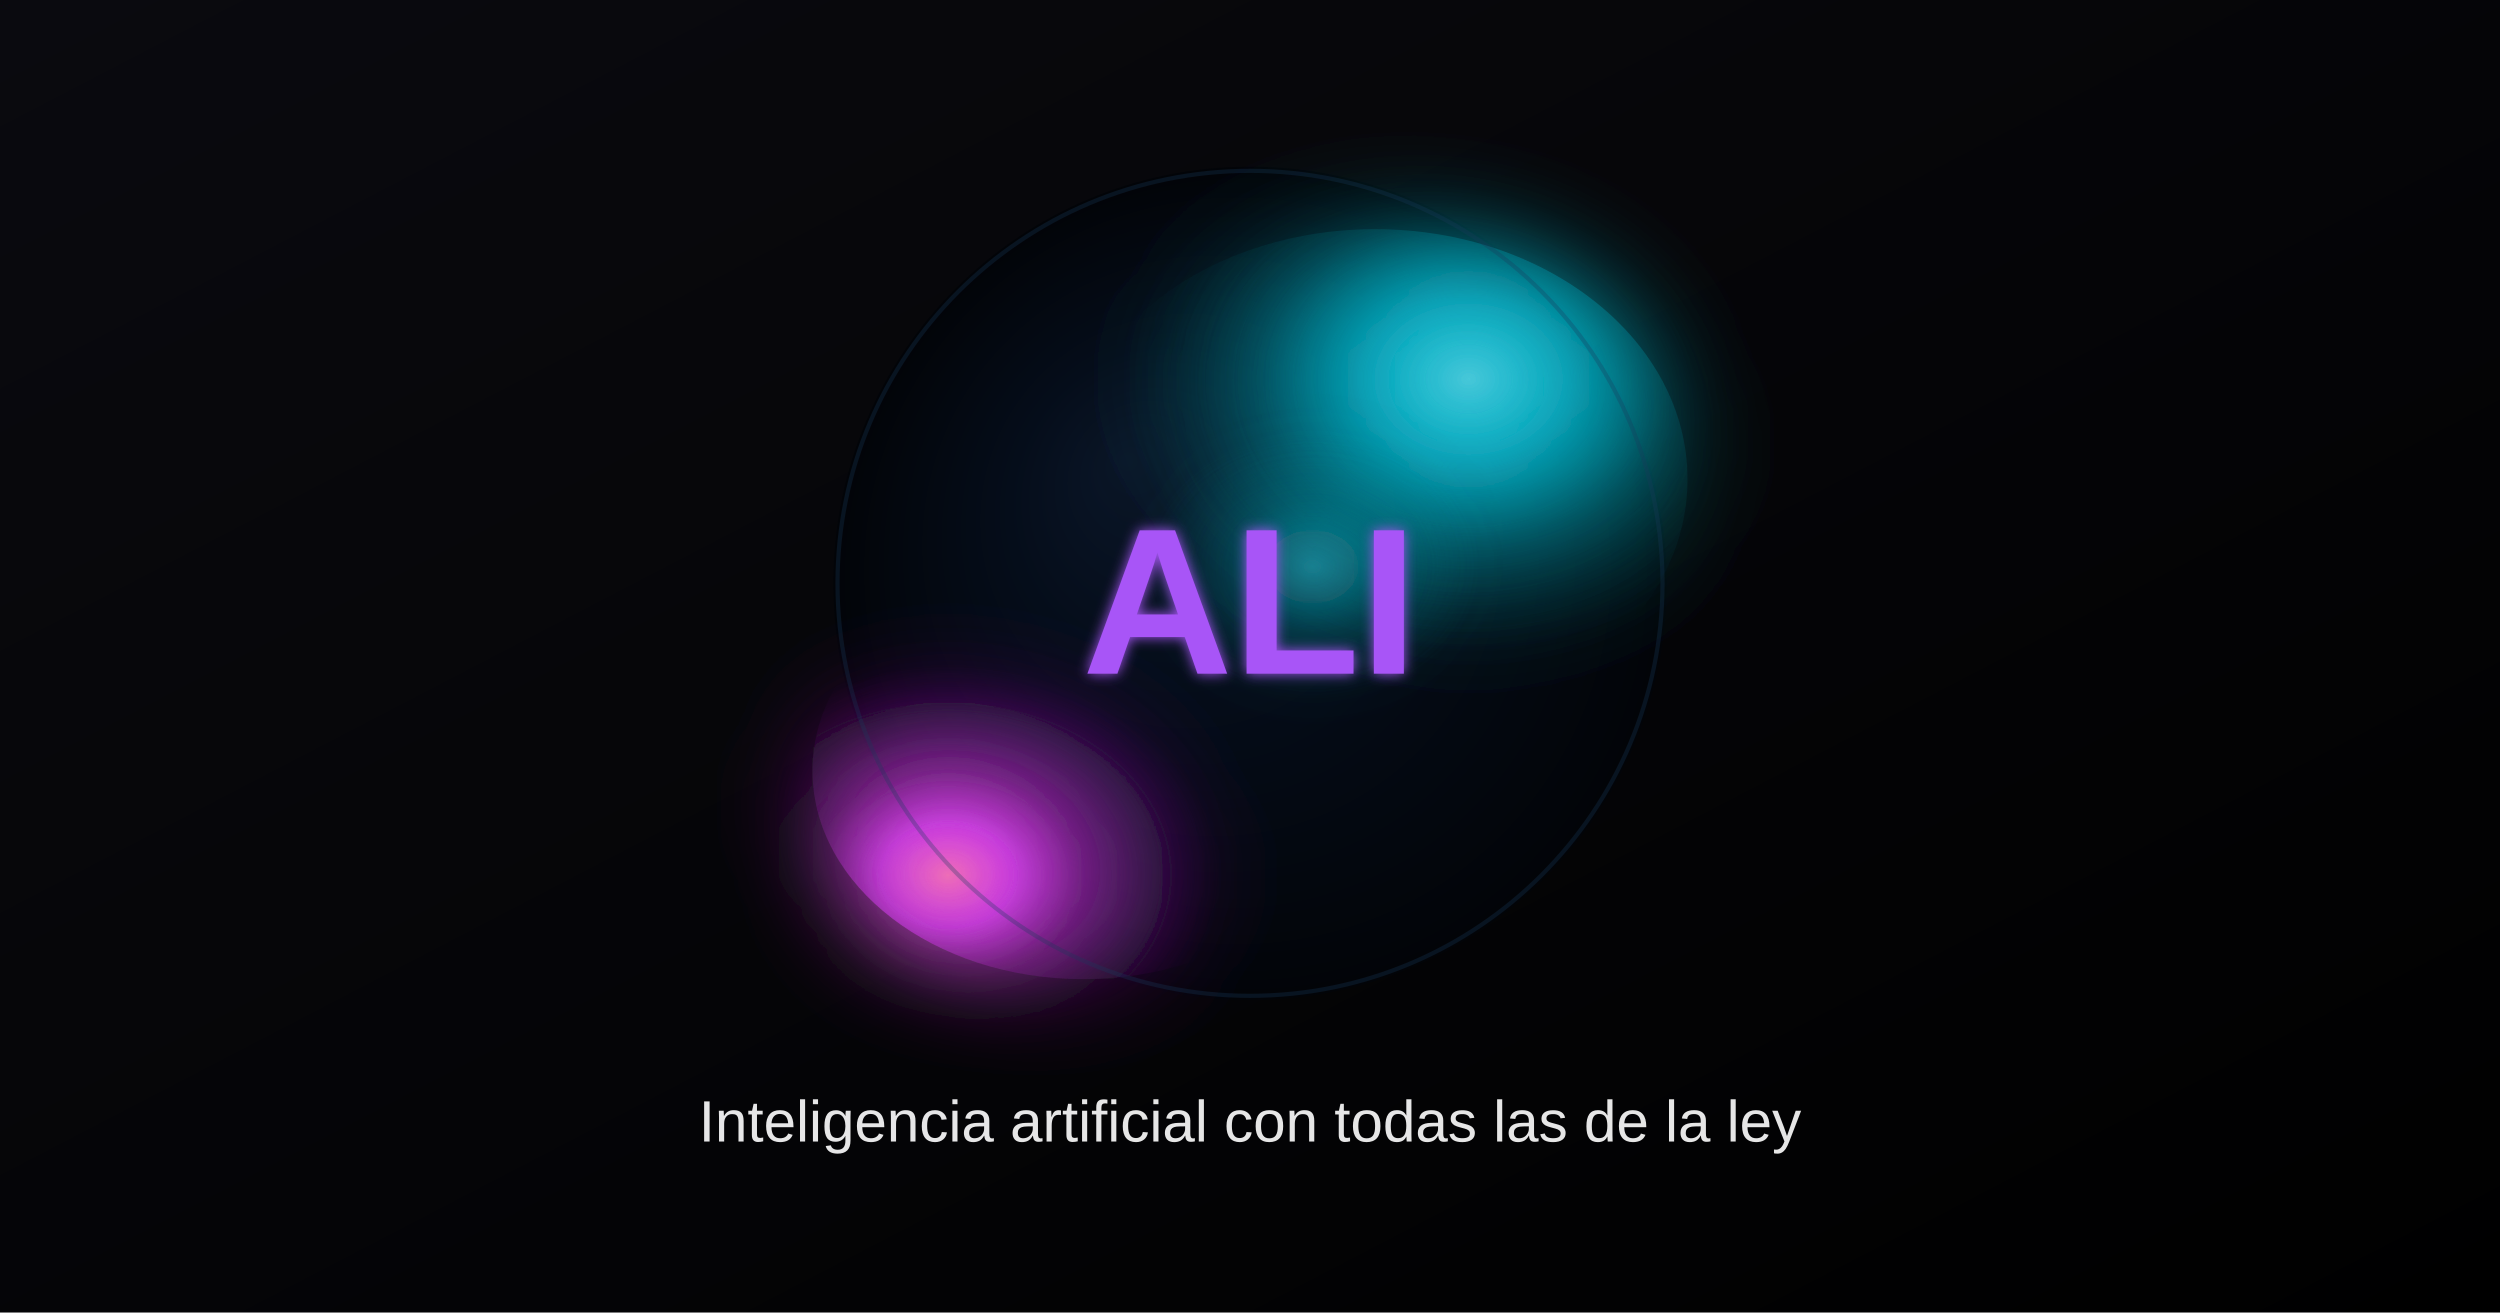
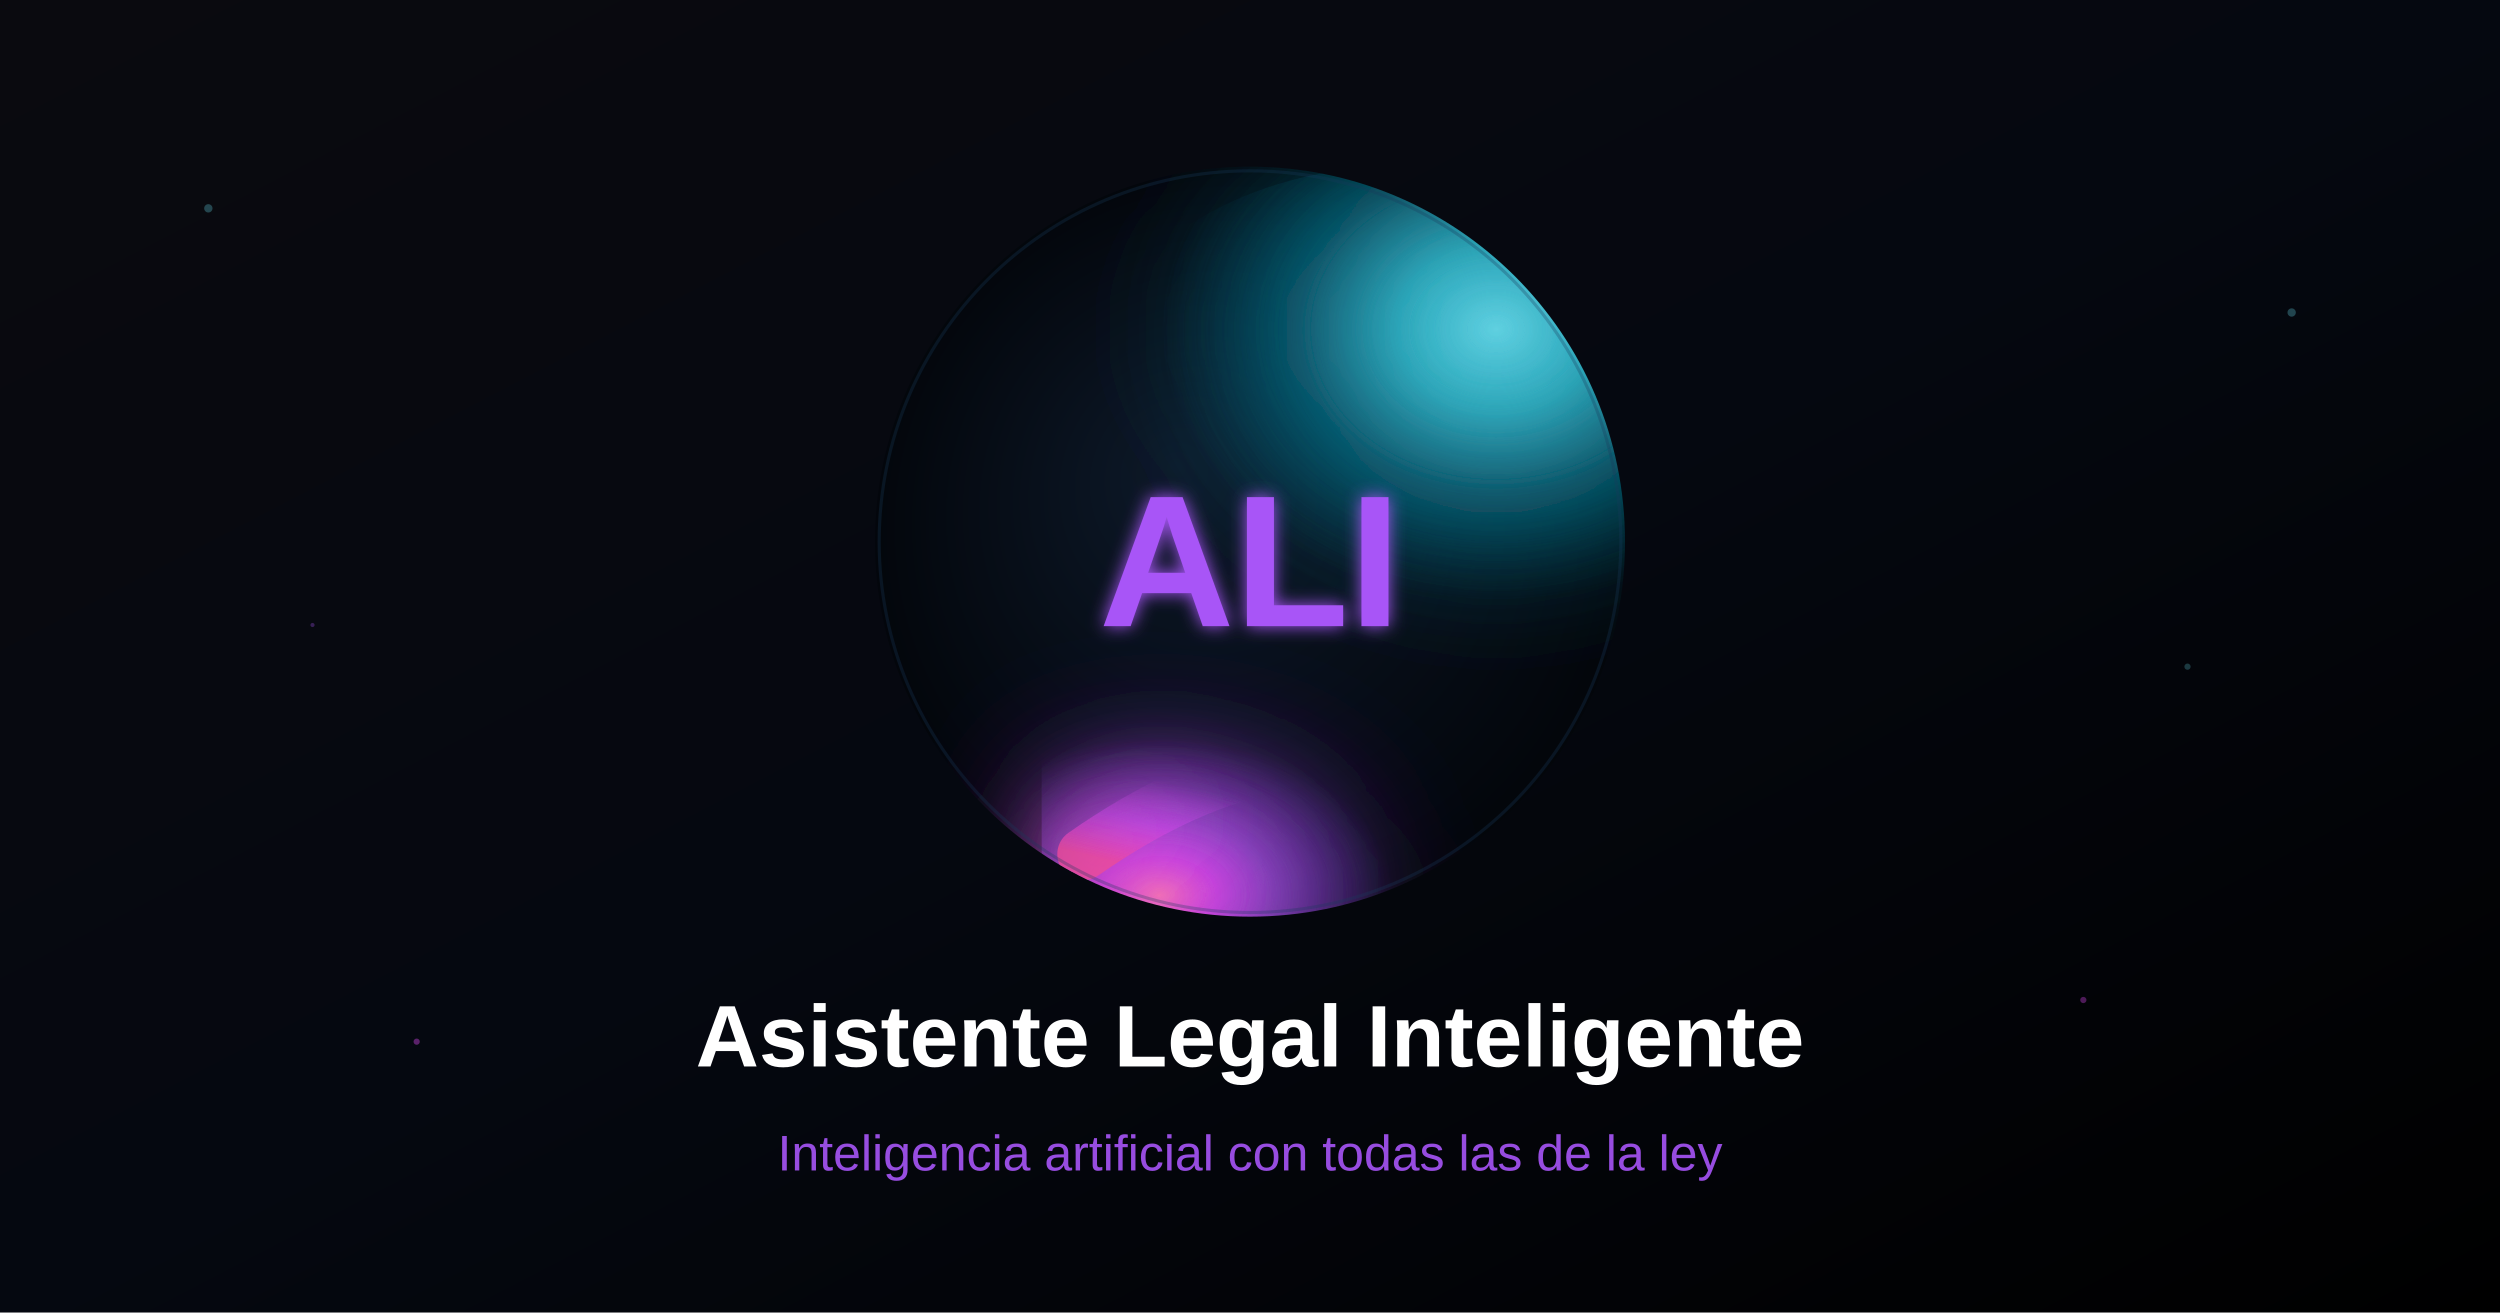
<svg xmlns="http://www.w3.org/2000/svg" width="1200" height="630" viewBox="0 0 1200 630">
  <defs>
    <linearGradient id="bgGradient" x1="0%" y1="0%" x2="100%" y2="100%">
      <stop offset="0%" stop-color="#0a0a0f" />
+       <stop offset="50%" stop-color="#050810" />
      <stop offset="100%" stop-color="#000000" />
    </linearGradient>
-     <radialGradient id="sphereGradient" cx="50%" cy="50%" r="50%" fx="35%" fy="35%">
-       <stop offset="0%" stop-color="#0a1628" />
-       <stop offset="40%" stop-color="#050d1a" />
+     <radialGradient id="sphereGradient" cx="50%" cy="50%" r="55%" fx="40%" fy="40%">
+       <stop offset="0%" stop-color="#0d1929" />
+       <stop offset="50%" stop-color="#070e18" />
      <stop offset="100%" stop-color="#020408" />
    </radialGradient>
-     <radialGradient id="blueGlow" cx="65%" cy="30%" r="55%">
-       <stop offset="0%" stop-color="#4dd0e1" stop-opacity="0.8" />
-       <stop offset="30%" stop-color="#00bcd4" stop-opacity="0.5" />
-       <stop offset="60%" stop-color="#0097a7" stop-opacity="0.2" />
-       <stop offset="100%" stop-color="#006064" stop-opacity="0" />
+     <radialGradient id="cyanGlow" cx="65%" cy="30%" r="50%">
+       <stop offset="0%" stop-color="#64d4e5" stop-opacity="0.9" />
+       <stop offset="30%" stop-color="#2cb5c9" stop-opacity="0.6" />
+       <stop offset="60%" stop-color="#0e7490" stop-opacity="0.3" />
+       <stop offset="100%" stop-color="#0e7490" stop-opacity="0" />
    </radialGradient>
-     <radialGradient id="purpleGlow" cx="25%" cy="75%" r="50%">
-       <stop offset="0%" stop-color="#f472b6" stop-opacity="0.9" />
-       <stop offset="25%" stop-color="#e040fb" stop-opacity="0.6" />
-       <stop offset="50%" stop-color="#9c27b0" stop-opacity="0.3" />
-       <stop offset="100%" stop-color="#7b1fa2" stop-opacity="0" />
+     <radialGradient id="magentaGlow" cx="25%" cy="80%" r="50%">
+       <stop offset="0%" stop-color="#f472b6" stop-opacity="0.95" />
+       <stop offset="25%" stop-color="#d946ef" stop-opacity="0.7" />
+       <stop offset="50%" stop-color="#a855f7" stop-opacity="0.4" />
+       <stop offset="100%" stop-color="#7c3aed" stop-opacity="0" />
    </radialGradient>
-     <radialGradient id="innerBlueGlow" cx="55%" cy="45%" r="40%">
-       <stop offset="0%" stop-color="#26c6da" stop-opacity="0.4" />
-       <stop offset="50%" stop-color="#0097a7" stop-opacity="0.15" />
-       <stop offset="100%" stop-color="#00838f" stop-opacity="0" />
-     </radialGradient>
+     <linearGradient id="magentaCurve" x1="0%" y1="100%" x2="50%" y2="50%">
+       <stop offset="0%" stop-color="#ec4899" stop-opacity="0.8" />
+       <stop offset="50%" stop-color="#d946ef" stop-opacity="0.4" />
+       <stop offset="100%" stop-color="#d946ef" stop-opacity="0" />
+     </linearGradient>
    <filter id="glow" x="-100%" y="-100%" width="300%" height="300%">
-       <feGaussianBlur stdDeviation="15" result="blur" />
+       <feGaussianBlur stdDeviation="20" result="blur" />
      <feMerge>
        <feMergeNode in="blur" />
        <feMergeNode in="SourceGraphic" />
      </feMerge>
    </filter>
    <filter id="strongGlow" x="-100%" y="-100%" width="300%" height="300%">
-       <feGaussianBlur stdDeviation="25" result="blur" />
+       <feGaussianBlur stdDeviation="30" result="blur" />
      <feMerge>
        <feMergeNode in="blur" />
        <feMergeNode in="blur" />
        <feMergeNode in="SourceGraphic" />
      </feMerge>
    </filter>
    <filter id="textGlow" x="-50%" y="-50%" width="200%" height="200%">
-       <feGaussianBlur stdDeviation="3" result="blur" />
+       <feGaussianBlur stdDeviation="4" result="blur" />
      <feMerge>
        <feMergeNode in="blur" />
        <feMergeNode in="SourceGraphic" />
      </feMerge>
    </filter>
+     <clipPath id="sphereClip">
+       <circle cx="0" cy="0" r="180" />
+     </clipPath>
  </defs>
  <rect width="1200" height="630" fill="url(#bgGradient)" />
-   <g transform="translate(600, 280)">
-     <circle cx="0" cy="0" r="200" fill="url(#sphereGradient)" />
-     <ellipse cx="60" cy="-50" rx="150" ry="120" fill="url(#blueGlow)" filter="url(#strongGlow)" />
-     <ellipse cx="20" cy="0" rx="100" ry="80" fill="url(#innerBlueGlow)" filter="url(#glow)" />
-     <ellipse cx="-80" cy="90" rx="130" ry="100" fill="url(#purpleGlow)" filter="url(#strongGlow)" />
-     <circle cx="0" cy="0" r="198" fill="none" stroke="#1a3a5c" stroke-width="2" stroke-opacity="0.3" />
-     <text x="0" y="15" font-family="Arial, Helvetica, sans-serif" font-size="100" font-weight="bold" text-anchor="middle" dominant-baseline="middle" fill="#a855f7" filter="url(#textGlow)">ALI</text>
+   <circle cx="100" cy="100" r="2" fill="#64d4e5" opacity="0.3" />
+   <circle cx="200" cy="500" r="1.5" fill="#d946ef" opacity="0.4" />
+   <circle cx="1100" cy="150" r="2" fill="#64d4e5" opacity="0.3" />
+   <circle cx="1000" cy="480" r="1.5" fill="#d946ef" opacity="0.35" />
+   <circle cx="150" cy="300" r="1" fill="#a855f7" opacity="0.3" />
+   <circle cx="1050" cy="320" r="1.5" fill="#64d4e5" opacity="0.25" />
+   <g transform="translate(600, 260)">
+     <circle cx="0" cy="0" r="180" fill="url(#sphereGradient)" />
+     <g clip-path="url(#sphereClip)">
+       <ellipse cx="70" cy="-50" rx="160" ry="130" fill="url(#cyanGlow)" filter="url(#strongGlow)" />
+       <path d="M -100 80 Q 0 30 80 60 Q 140 90 120 200 L -100 200 Z" fill="url(#magentaGlow)" filter="url(#strongGlow)" />
+       <path d="M -80 150 Q 20 80 100 120" stroke="url(#magentaCurve)" stroke-width="25" fill="none" filter="url(#glow)" stroke-linecap="round" />
+     </g>
+     <circle cx="0" cy="0" r="178" fill="none" stroke="#1a3a5c" stroke-width="1.5" stroke-opacity="0.3" />
+     <text x="0" y="15" font-family="Arial Black, Arial, sans-serif" font-size="90" font-weight="900" text-anchor="middle" dominant-baseline="middle" fill="#a855f7" filter="url(#textGlow)">ALI</text>
  </g>
-   <text x="600" y="540" font-family="Arial, Helvetica, sans-serif" font-size="28" font-weight="normal" text-anchor="middle" dominant-baseline="middle" fill="#ffffff" fill-opacity="0.9">Inteligencia artificial con todas las de la ley</text>
+   <text x="600" y="500" font-family="Arial, Helvetica, sans-serif" font-size="42" font-weight="bold" text-anchor="middle" dominant-baseline="middle" fill="#ffffff">Asistente Legal Inteligente</text>
+   <text x="600" y="555" font-family="Arial, Helvetica, sans-serif" font-size="24" font-weight="normal" text-anchor="middle" dominant-baseline="middle" fill="#a855f7" fill-opacity="0.9">Inteligencia artificial con todas las de la ley</text>
</svg>
